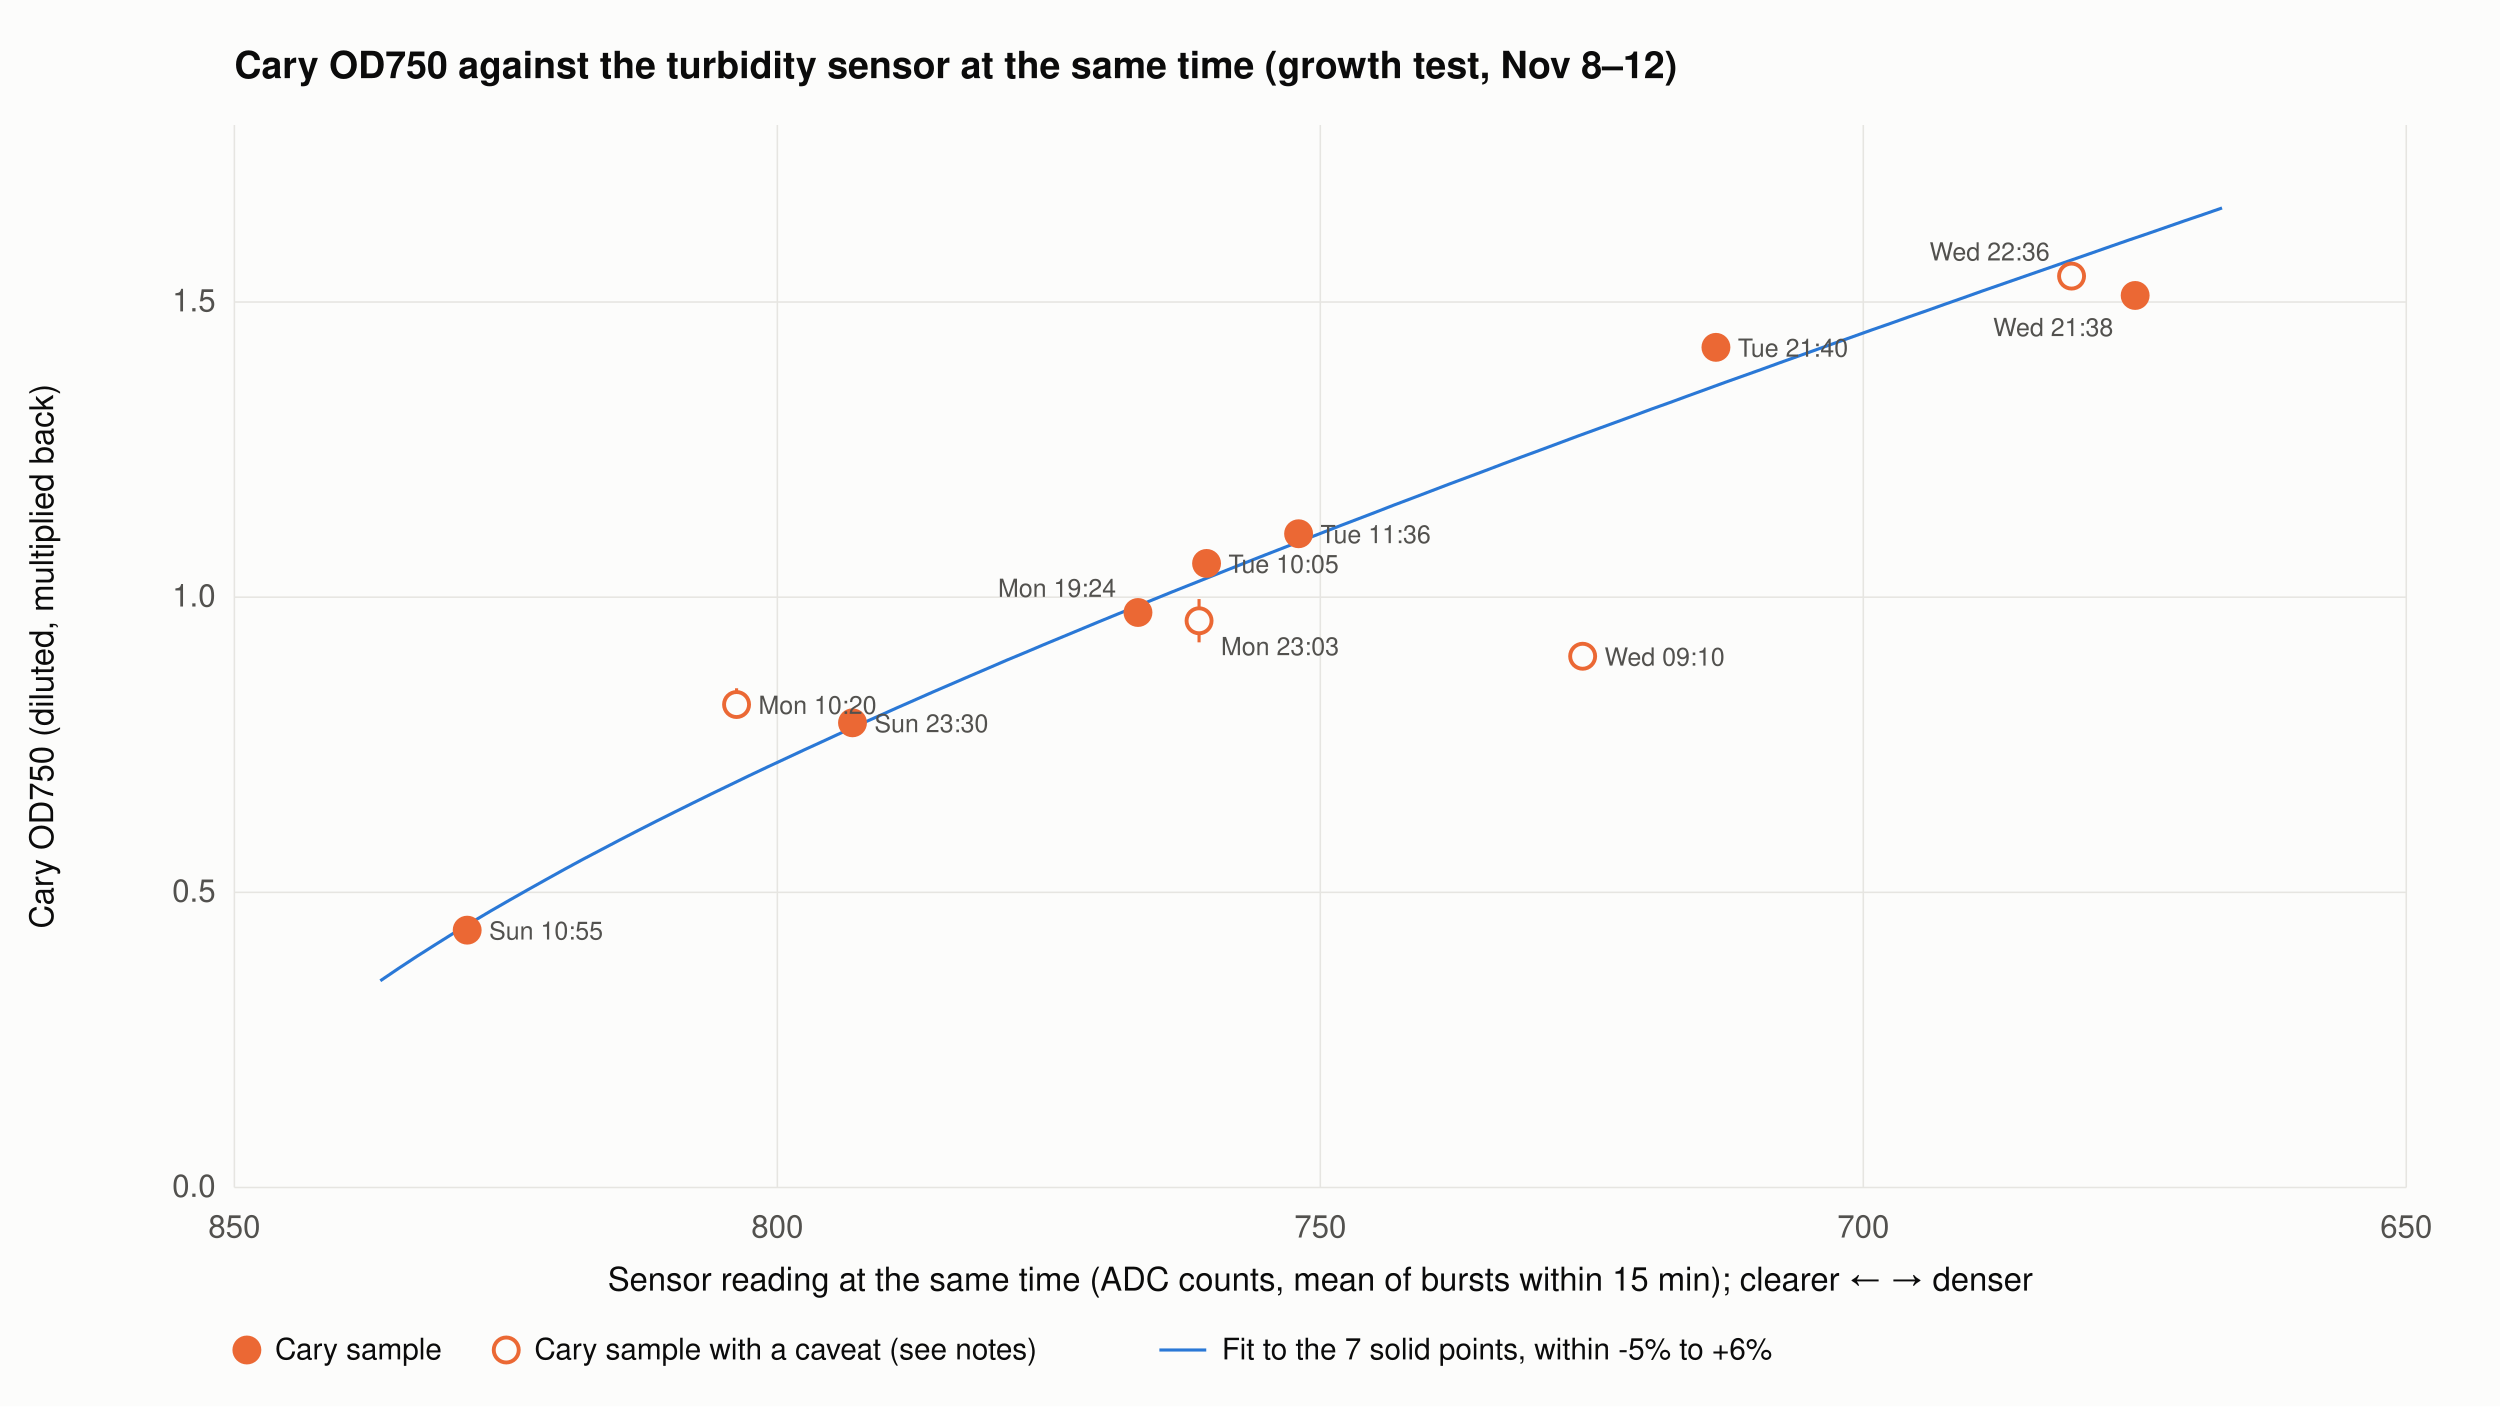
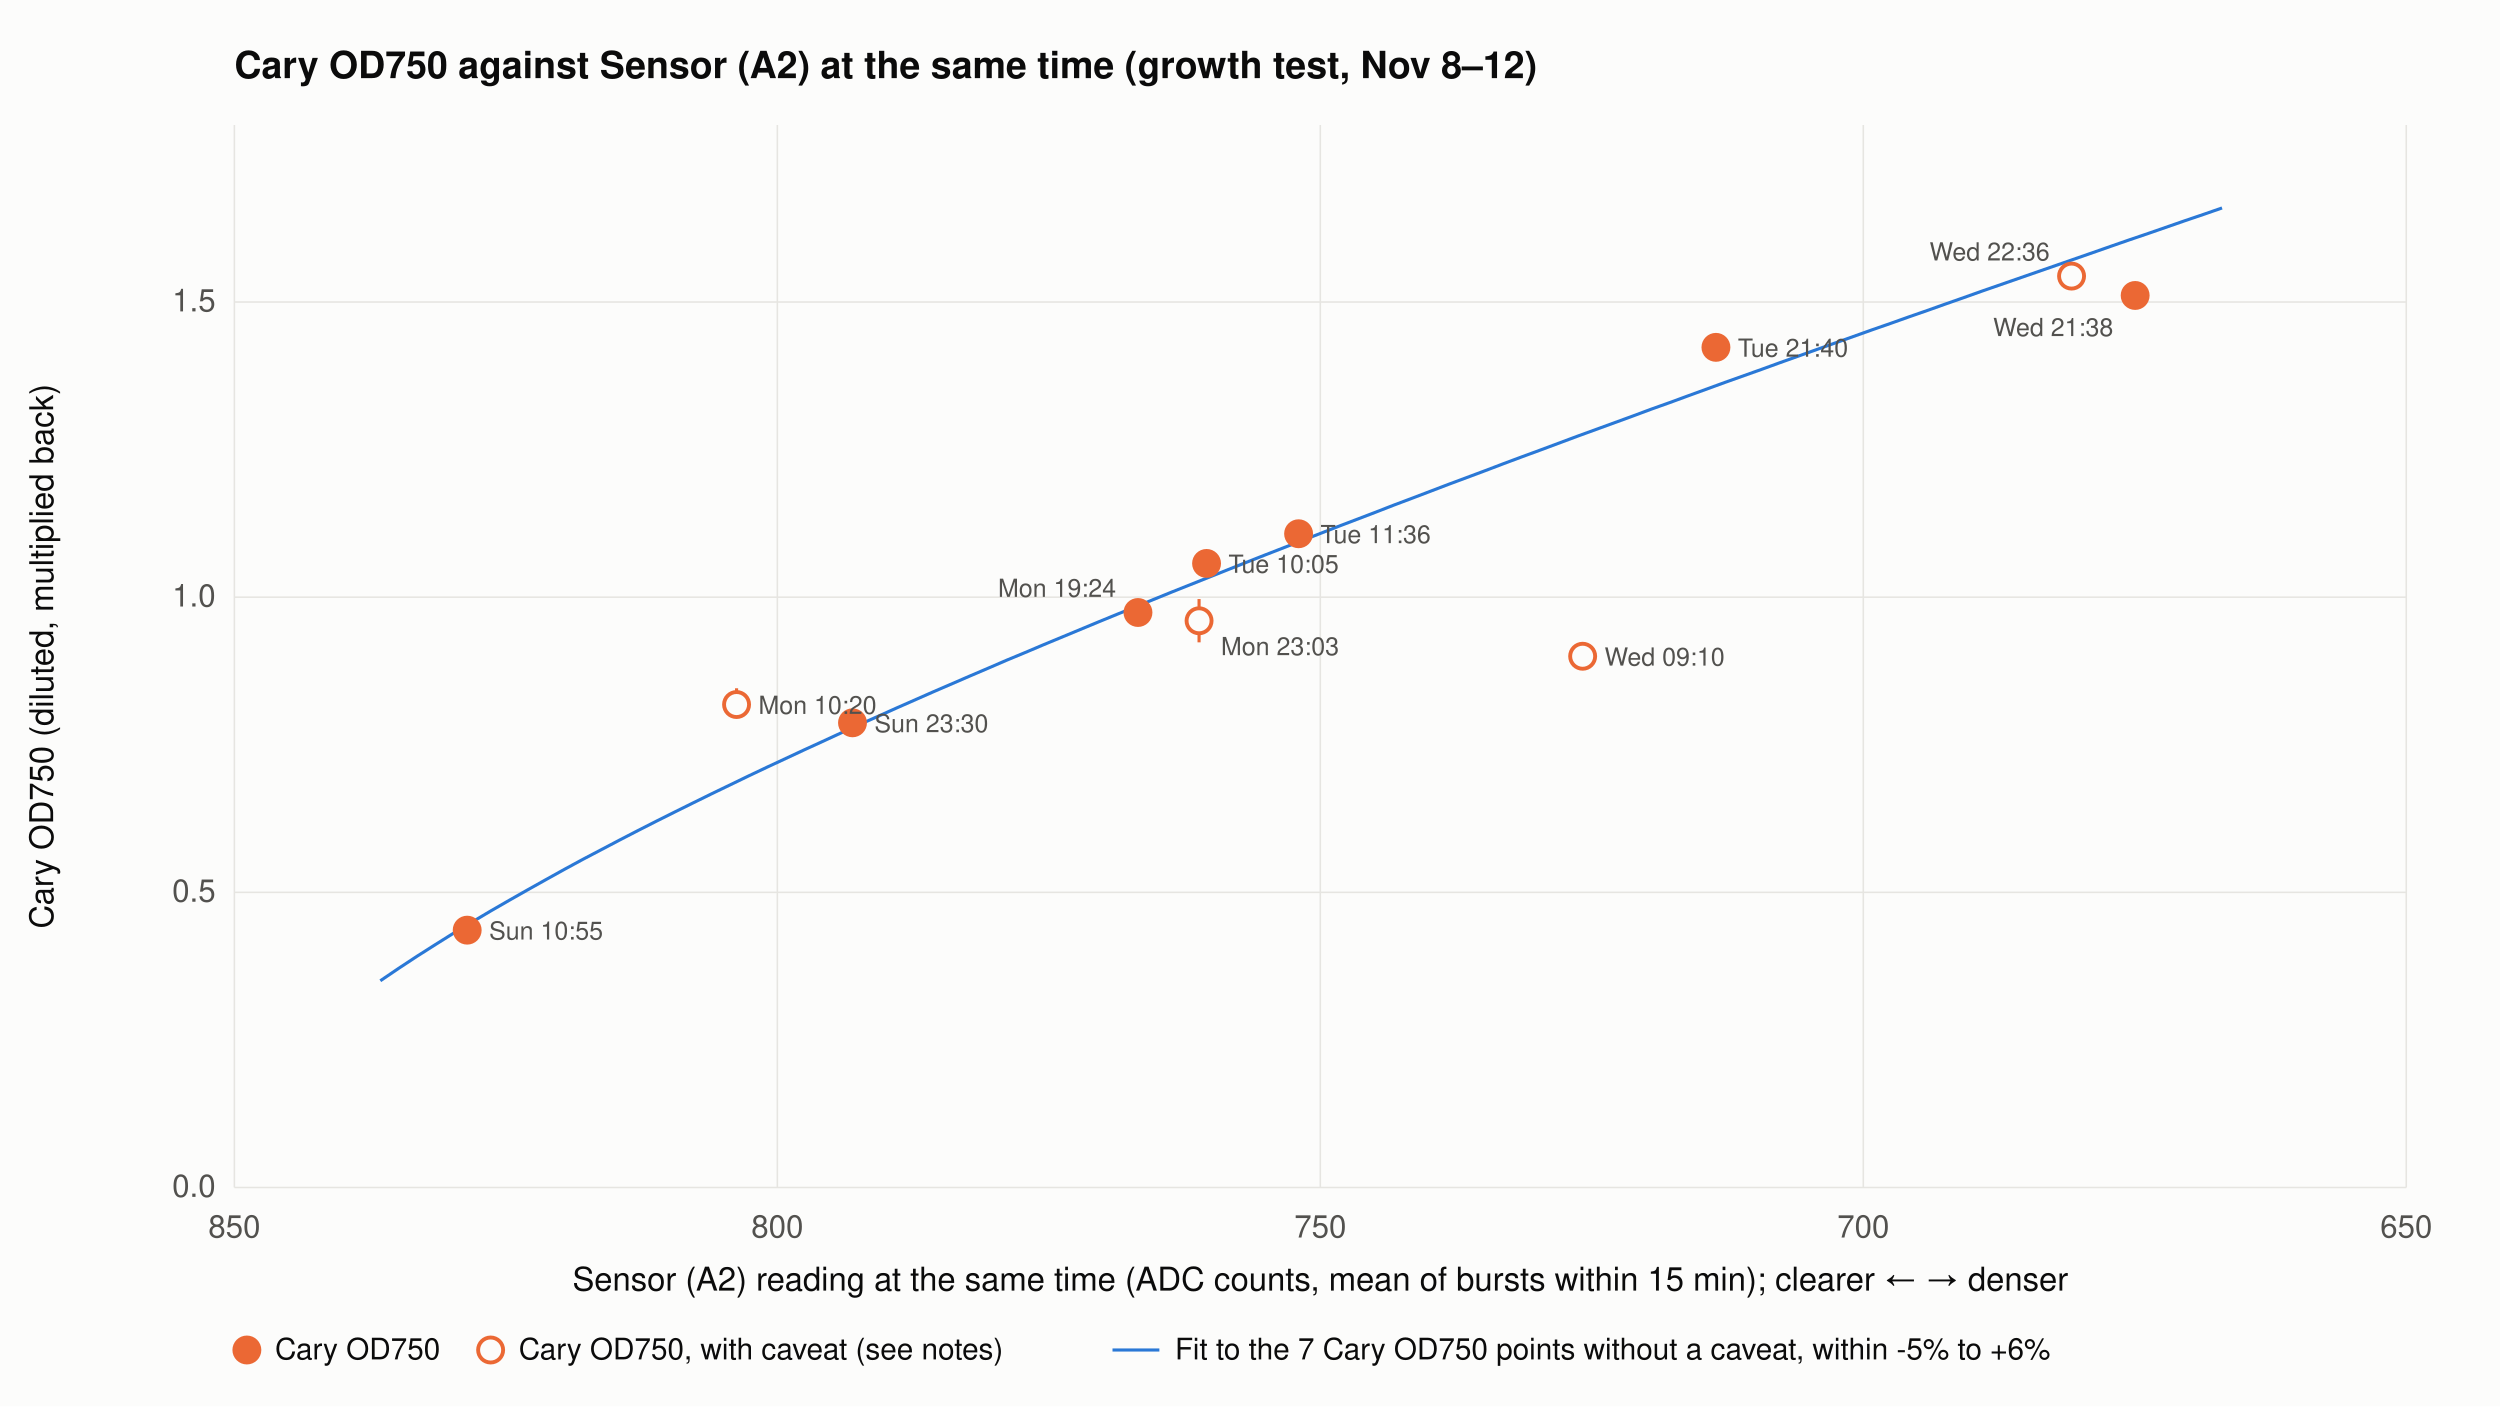
<svg xmlns="http://www.w3.org/2000/svg" width="1600" height="900" viewBox="0 0 1600 900" font-family="Helvetica, Arial, sans-serif">
  <rect width="1600" height="900" fill="#fcfcfb" />
  <line x1="150.0" x2="150.0" y1="80" y2="760" stroke="#e6e5e1" />
  <text x="150.0" y="792" font-size="20" fill="#52514e" text-anchor="middle">850</text>
  <line x1="497.5" x2="497.5" y1="80" y2="760" stroke="#e6e5e1" />
  <text x="497.5" y="792" font-size="20" fill="#52514e" text-anchor="middle">800</text>
  <line x1="845.0" x2="845.0" y1="80" y2="760" stroke="#e6e5e1" />
  <text x="845.0" y="792" font-size="20" fill="#52514e" text-anchor="middle">750</text>
  <line x1="1192.5" x2="1192.5" y1="80" y2="760" stroke="#e6e5e1" />
  <text x="1192.5" y="792" font-size="20" fill="#52514e" text-anchor="middle">700</text>
  <line x1="1540.0" x2="1540.0" y1="80" y2="760" stroke="#e6e5e1" />
  <text x="1540.0" y="792" font-size="20" fill="#52514e" text-anchor="middle">650</text>
  <line x1="150" x2="1540" y1="760.0" y2="760.0" stroke="#e6e5e1" />
  <text x="138" y="766.0" font-size="20" fill="#52514e" text-anchor="end">0.0</text>
  <line x1="150" x2="1540" y1="571.1" y2="571.1" stroke="#e6e5e1" />
  <text x="138" y="577.1" font-size="20" fill="#52514e" text-anchor="end">0.5</text>
  <line x1="150" x2="1540" y1="382.2" y2="382.2" stroke="#e6e5e1" />
  <text x="138" y="388.2" font-size="20" fill="#52514e" text-anchor="end">1.0</text>
  <line x1="150" x2="1540" y1="193.3" y2="193.3" stroke="#e6e5e1" />
  <text x="138" y="199.3" font-size="20" fill="#52514e" text-anchor="end">1.5</text>
  <polyline points="243.4,627.7 255.2,619.7 266.9,612.0 278.7,604.5 290.5,597.1 302.3,590.0 314.1,583.0 325.9,576.2 337.7,569.5 349.5,562.9 361.2,556.4 373.0,550.0 384.8,543.8 396.6,537.6 408.4,531.5 420.2,525.5 432.0,519.6 443.7,513.8 455.5,508.0 467.3,502.3 479.1,496.6 490.9,491.0 502.7,485.5 514.5,480.0 526.3,474.6 538.0,469.2 549.8,463.8 561.6,458.6 573.4,453.3 585.2,448.1 597.0,442.9 608.8,437.8 620.6,432.7 632.3,427.7 644.1,422.6 655.9,417.7 667.7,412.7 679.5,407.8 691.3,402.9 703.1,398.0 714.8,393.2 726.6,388.4 738.4,383.6 750.2,378.8 762.0,374.1 773.8,369.4 785.6,364.7 797.4,360.0 809.1,355.4 820.9,350.8 832.7,346.2 844.5,341.6 856.3,337.0 868.1,332.5 879.9,328.0 891.7,323.4 903.4,319.0 915.2,314.5 927.0,310.0 938.8,305.6 950.6,301.2 962.4,296.7 974.2,292.3 985.9,288.0 997.7,283.6 1009.5,279.2 1021.3,274.9 1033.1,270.6 1044.9,266.3 1056.7,261.9 1068.5,257.7 1080.2,253.4 1092.0,249.1 1103.8,244.8 1115.6,240.6 1127.4,236.4 1139.2,232.1 1151.0,227.9 1162.7,223.7 1174.5,219.5 1186.3,215.3 1198.1,211.1 1209.9,207.0 1221.7,202.8 1233.5,198.7 1245.3,194.5 1257.0,190.4 1268.8,186.2 1280.6,182.1 1292.4,178.0 1304.2,173.9 1316.0,169.8 1327.8,165.7 1339.6,161.6 1351.3,157.5 1363.1,153.4 1374.9,149.4 1386.7,145.3 1398.5,141.2 1410.3,137.2 1422.1,133.1" fill="none" stroke="#2a78d6" stroke-width="2" />
  <line x1="299.0" x2="299.0" y1="595.9" y2="594.7" stroke="#eb6834" stroke-width="2" />
  <circle cx="299.0" cy="595.3" r="8" fill="#eb6834" stroke="#eb6834" stroke-width="2.5" />
  <text x="313.0" y="601.3" font-size="16" fill="#52514e" text-anchor="start">Sun 10:55</text>
  <line x1="545.6" x2="545.6" y1="464.5" y2="460.6" stroke="#eb6834" stroke-width="2" />
  <circle cx="545.6" cy="462.6" r="8" fill="#eb6834" stroke="#eb6834" stroke-width="2.5" />
  <text x="559.6" y="468.6" font-size="16" fill="#52514e" text-anchor="start">Sun 23:30</text>
  <line x1="471.4" x2="471.4" y1="457.5" y2="440.5" stroke="#eb6834" stroke-width="2" />
  <circle cx="471.4" cy="450.9" r="8" fill="#fcfcfb" stroke="#eb6834" stroke-width="2.5" />
  <text x="485.4" y="456.9" font-size="16" fill="#52514e" text-anchor="start">Mon 10:20</text>
  <line x1="728.3" x2="728.3" y1="394.3" y2="389.7" stroke="#eb6834" stroke-width="2" />
  <circle cx="728.3" cy="392.0" r="8" fill="#eb6834" stroke="#eb6834" stroke-width="2.5" />
  <text x="714.3" y="382.0" font-size="16" fill="#52514e" text-anchor="end">Mon 19:24</text>
  <line x1="767.4" x2="767.4" y1="411.1" y2="383.4" stroke="#eb6834" stroke-width="2" />
  <circle cx="767.4" cy="397.3" r="8" fill="#fcfcfb" stroke="#eb6834" stroke-width="2.5" />
  <text x="781.4" y="419.3" font-size="16" fill="#52514e" text-anchor="start">Mon 23:03</text>
  <line x1="772.2" x2="772.2" y1="363.1" y2="358.0" stroke="#eb6834" stroke-width="2" />
  <circle cx="772.2" cy="360.6" r="8" fill="#eb6834" stroke="#eb6834" stroke-width="2.5" />
  <text x="786.2" y="366.6" font-size="16" fill="#52514e" text-anchor="start">Tue 10:05</text>
  <line x1="831.1" x2="831.1" y1="342.2" y2="341.0" stroke="#eb6834" stroke-width="2" />
  <circle cx="831.1" cy="341.6" r="8" fill="#eb6834" stroke="#eb6834" stroke-width="2.5" />
  <text x="845.1" y="347.6" font-size="16" fill="#52514e" text-anchor="start">Tue 11:36</text>
  <line x1="1098.2" x2="1098.2" y1="229.0" y2="215.6" stroke="#eb6834" stroke-width="2" />
  <circle cx="1098.2" cy="222.3" r="8" fill="#eb6834" stroke="#eb6834" stroke-width="2.5" />
  <text x="1112.2" y="228.3" font-size="16" fill="#52514e" text-anchor="start">Tue 21:40</text>
  <line x1="1012.9" x2="1012.9" y1="422.1" y2="417.9" stroke="#eb6834" stroke-width="2" />
  <circle cx="1012.9" cy="420.0" r="8" fill="#fcfcfb" stroke="#eb6834" stroke-width="2.5" />
  <text x="1026.9" y="426.0" font-size="16" fill="#52514e" text-anchor="start">Wed 09:10</text>
  <line x1="1366.5" x2="1366.5" y1="191.5" y2="187.0" stroke="#eb6834" stroke-width="2" />
  <circle cx="1366.5" cy="189.1" r="8" fill="#eb6834" stroke="#eb6834" stroke-width="2.5" />
  <text x="1352.5" y="215.1" font-size="16" fill="#52514e" text-anchor="end">Wed 21:38</text>
  <line x1="1325.8" x2="1325.8" y1="181.8" y2="171.1" stroke="#eb6834" stroke-width="2" />
  <circle cx="1325.8" cy="176.7" r="8" fill="#fcfcfb" stroke="#eb6834" stroke-width="2.5" />
  <text x="1311.8" y="166.7" font-size="16" fill="#52514e" text-anchor="end">Wed 22:36</text>
-   <text x="150" y="50" font-size="24" font-weight="bold" fill="#0b0b0b">Cary OD750 against the turbidity sensor at the same time (growth test, Nov 8–12)</text>
+   <text x="150" y="50" font-size="24" font-weight="bold" fill="#0b0b0b">Cary OD750 against Sensor (A2) at the same time (growth test, Nov 8–12)</text>
  <text x="34" y="420.0" font-size="21" fill="#0b0b0b" text-anchor="middle" transform="rotate(-90 34 420.0)">Cary OD750 (diluted, multiplied back)</text>
-   <text x="845.0" y="826" font-size="21" fill="#0b0b0b" text-anchor="middle">Sensor reading at the same time (ADC counts, mean of bursts within 15 min); clearer ← → denser</text>
+   <text x="845.0" y="826" font-size="21" fill="#0b0b0b" text-anchor="middle">Sensor (A2) reading at the same time (ADC counts, mean of bursts within 15 min); clearer ← → denser</text>
  <circle cx="158" cy="864" r="8" fill="#eb6834" stroke="#eb6834" stroke-width="2.5" />
-   <text x="176" y="870" font-size="19" fill="#0b0b0b">Cary sample</text>
-   <circle cx="324" cy="864" r="8" fill="#fcfcfb" stroke="#eb6834" stroke-width="2.5" />
-   <text x="342" y="870" font-size="19" fill="#0b0b0b">Cary sample with a caveat (see notes)</text>
-   <line x1="742" x2="772" y1="864" y2="864" stroke="#2a78d6" stroke-width="2" />
-   <text x="782" y="870" font-size="19" fill="#0b0b0b">Fit to the 7 solid points, within -5% to +6%</text>
+   <text x="176" y="870" font-size="19" fill="#0b0b0b">Cary OD750</text>
+   <circle cx="314" cy="864" r="8" fill="#fcfcfb" stroke="#eb6834" stroke-width="2.5" />
+   <text x="332" y="870" font-size="19" fill="#0b0b0b">Cary OD750, with caveat (see notes)</text>
+   <line x1="712" x2="742" y1="864" y2="864" stroke="#2a78d6" stroke-width="2" />
+   <text x="752" y="870" font-size="19" fill="#0b0b0b">Fit to the 7 Cary OD750 points without a caveat, within -5% to +6%</text>
</svg>
